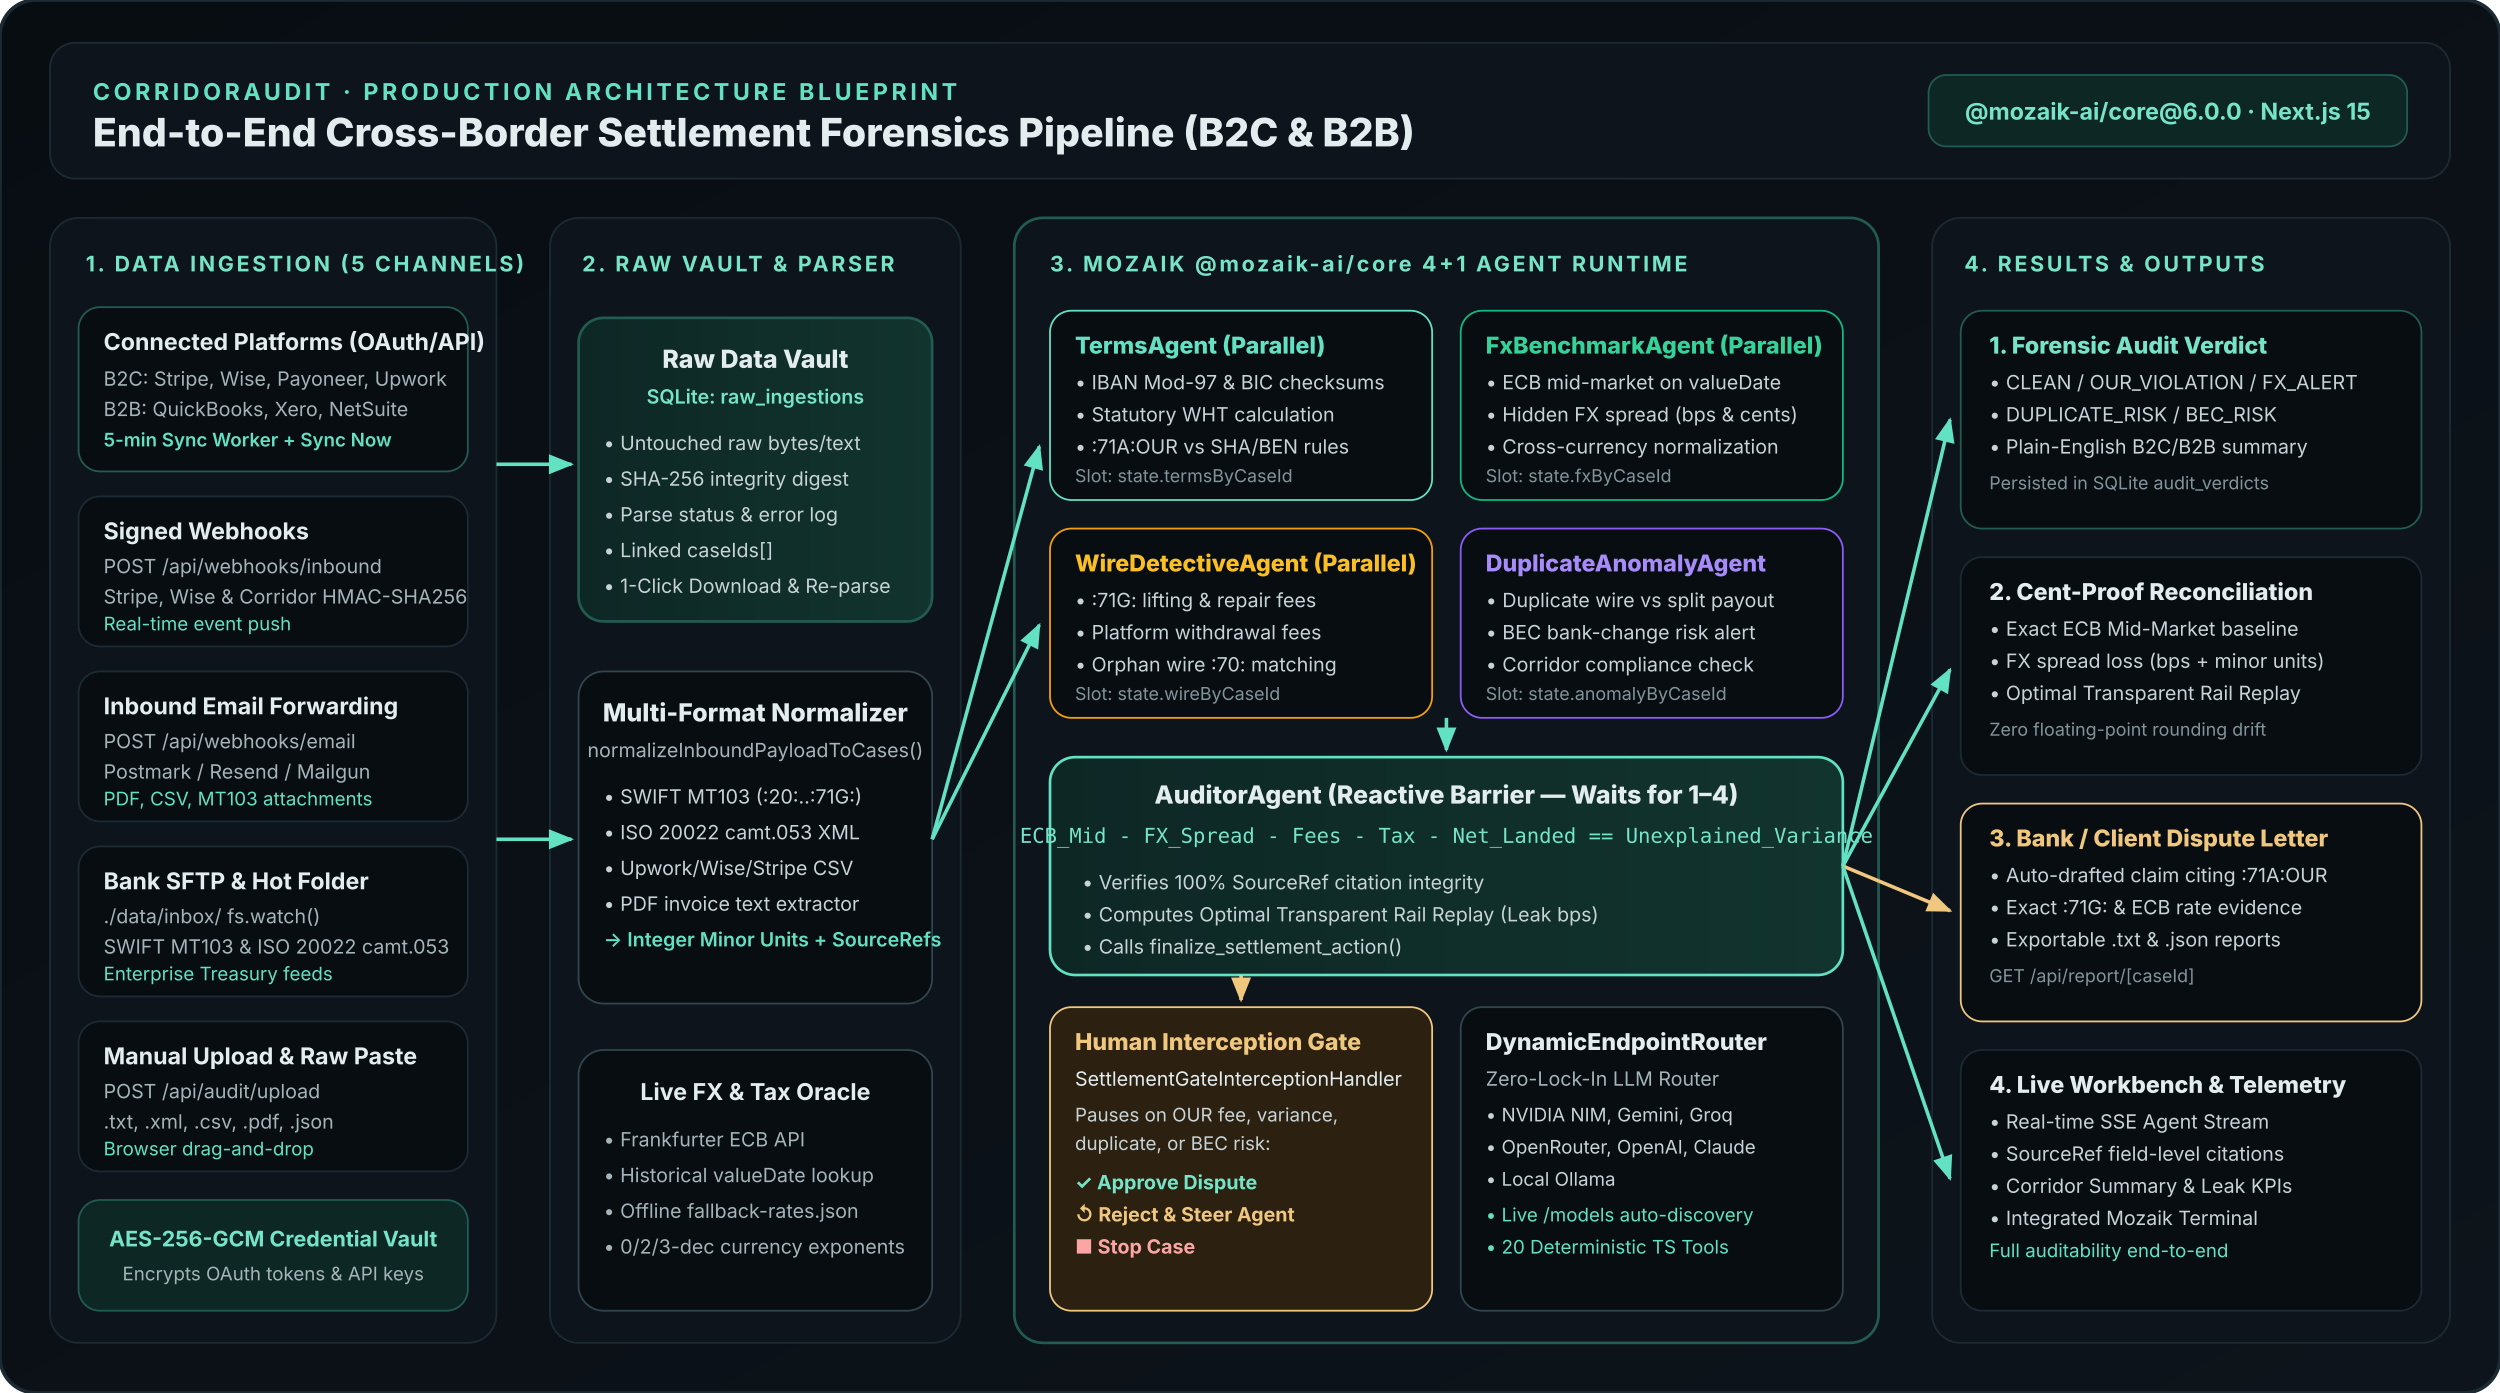
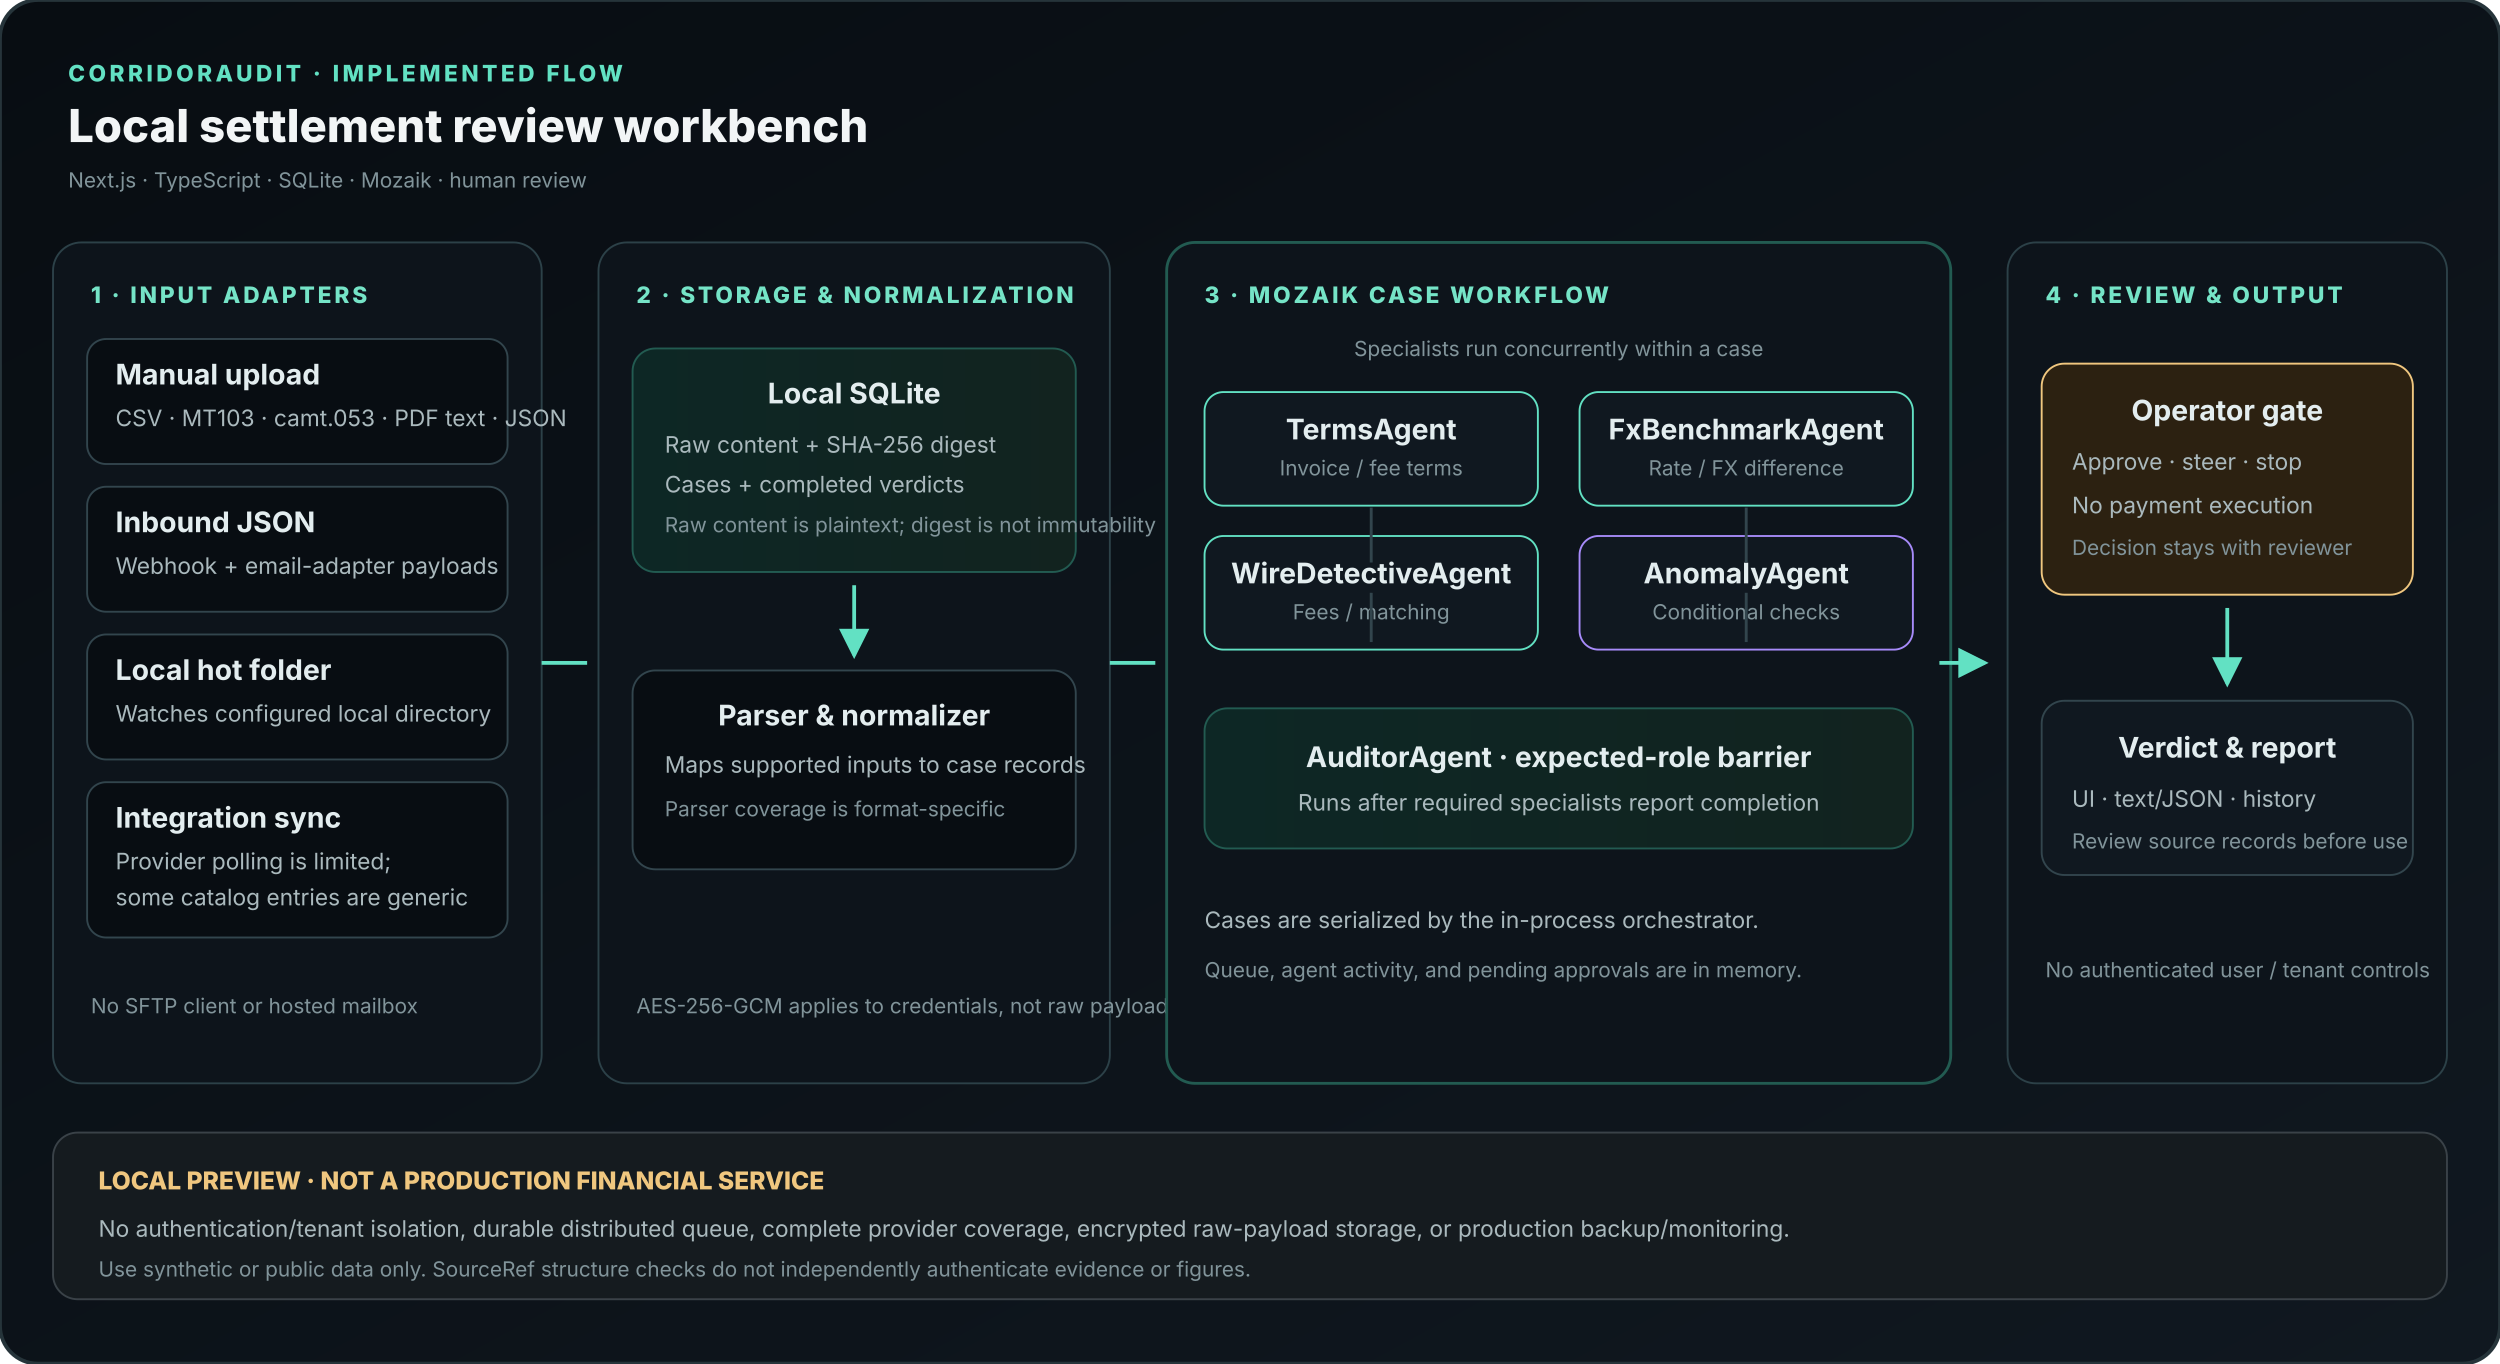
- <svg xmlns="http://www.w3.org/2000/svg" viewBox="0 0 1400 780" width="1400" height="780" font-family="Inter, Segoe UI, system-ui, sans-serif">
+ <svg xmlns="http://www.w3.org/2000/svg" viewBox="0 0 1320 720" width="1320" height="720" role="img" aria-labelledby="title description" font-family="Inter, Segoe UI, system-ui, sans-serif">
  <defs>
-     <linearGradient id="bgGrad" x1="0" y1="0" x2="1" y2="1">
-       <stop offset="0%" stop-color="#080d12" />
-       <stop offset="100%" stop-color="#0d141b" />
+     <linearGradient id="bg" x1="0" y1="0" x2="1" y2="1">
+       <stop stop-color="#080d12" />
+       <stop offset="1" stop-color="#101820" />
    </linearGradient>
-     <linearGradient id="emeraldGrad" x1="0" y1="0" x2="1" y2="0">
-       <stop offset="0%" stop-color="#0d2725" />
-       <stop offset="100%" stop-color="#12342e" />
+     <linearGradient id="card" x1="0" y1="0" x2="1" y2="0">
+       <stop stop-color="#0d2725" />
+       <stop offset="1" stop-color="#12231f" />
    </linearGradient>
-     <marker id="arrow" viewBox="0 0 10 10" refX="9" refY="5" markerWidth="7" markerHeight="7" orient="auto-start-reverse">
-       <path d="M 0 1 L 10 5 L 0 9 z" fill="#62e1c3" />
+     <marker id="arrow" markerWidth="8" markerHeight="8" refX="7" refY="4" orient="auto">
+       <path d="M0 0 8 4 0 8Z" fill="#62e1c3" />
    </marker>
-     <marker id="arrowAmber" viewBox="0 0 10 10" refX="9" refY="5" markerWidth="7" markerHeight="7" orient="auto-start-reverse">
-       <path d="M 0 1 L 10 5 L 0 9 z" fill="#f0c77f" />
-     </marker>
+     <style>
+       .label{fill:#e3edef;font-size:15px;font-weight:700}.detail{fill:#aab9bd;font-size:12px}.muted{fill:#81949a;font-size:11px}.stage{fill:#75e4c7;font-size:12px;font-weight:800;letter-spacing:1.5px}.line{stroke:#62e1c3;stroke-width:2;fill:none;marker-end:url(#arrow)}
+     </style>
  </defs>
-   <rect width="1400" height="780" rx="20" fill="url(#bgGrad)" stroke="#1c2a33" stroke-width="2" />
-   <rect x="28" y="24" width="1344" height="76" rx="14" fill="#0d141b" stroke="#1c2a33" />
-   <text x="52" y="56" fill="#62e1c3" font-size="13" font-weight="700" letter-spacing="2">CORRIDORAUDIT · PRODUCTION ARCHITECTURE BLUEPRINT</text>
-   <text x="52" y="82" fill="#e3edef" font-size="22" font-weight="800">End-to-End Cross-Border Settlement Forensics Pipeline (B2C &amp; B2B)</text>
-   <rect x="1080" y="42" width="268" height="40" rx="10" fill="#0d2725" stroke="#225b51" />
-   <text x="1214" y="67" text-anchor="middle" fill="#75e4c7" font-size="13" font-weight="700">@mozaik-ai/core@6.0.0 · Next.js 15</text>
-   <rect x="28" y="122" width="250" height="630" rx="16" fill="#0d141b" stroke="#1c2a33" />
-   <text x="48" y="152" fill="#75e4c7" font-size="12" font-weight="700" letter-spacing="1.5">1. DATA INGESTION (5 CHANNELS)</text>
-   <rect x="44" y="172" width="218" height="92" rx="12" fill="#080d12" stroke="#225b51" />
-   <text x="58" y="196" fill="#e3edef" font-size="13" font-weight="700">Connected Platforms (OAuth/API)</text>
-   <text x="58" y="216" fill="#a4b4b8" font-size="11">B2C: Stripe, Wise, Payoneer, Upwork</text>
-   <text x="58" y="233" fill="#a4b4b8" font-size="11">B2B: QuickBooks, Xero, NetSuite</text>
-   <text x="58" y="250" fill="#62e1c3" font-size="10.5" font-weight="600">5-min Sync Worker + Sync Now</text>
-   <rect x="44" y="278" width="218" height="84" rx="12" fill="#080d12" stroke="#1c2a33" />
-   <text x="58" y="302" fill="#e3edef" font-size="13" font-weight="700">Signed Webhooks</text>
-   <text x="58" y="321" fill="#a4b4b8" font-size="11">POST /api/webhooks/inbound</text>
-   <text x="58" y="338" fill="#a4b4b8" font-size="11">Stripe, Wise &amp; Corridor HMAC-SHA256</text>
-   <text x="58" y="353" fill="#62e1c3" font-size="10.5">Real-time event push</text>
-   <rect x="44" y="376" width="218" height="84" rx="12" fill="#080d12" stroke="#1c2a33" />
-   <text x="58" y="400" fill="#e3edef" font-size="13" font-weight="700">Inbound Email Forwarding</text>
-   <text x="58" y="419" fill="#a4b4b8" font-size="11">POST /api/webhooks/email</text>
-   <text x="58" y="436" fill="#a4b4b8" font-size="11">Postmark / Resend / Mailgun</text>
-   <text x="58" y="451" fill="#62e1c3" font-size="10.5">PDF, CSV, MT103 attachments</text>
-   <rect x="44" y="474" width="218" height="84" rx="12" fill="#080d12" stroke="#1c2a33" />
-   <text x="58" y="498" fill="#e3edef" font-size="13" font-weight="700">Bank SFTP &amp; Hot Folder</text>
-   <text x="58" y="517" fill="#a4b4b8" font-size="11">./data/inbox/ fs.watch()</text>
-   <text x="58" y="534" fill="#a4b4b8" font-size="11">SWIFT MT103 &amp; ISO 20022 camt.053</text>
-   <text x="58" y="549" fill="#62e1c3" font-size="10.5">Enterprise Treasury feeds</text>
-   <rect x="44" y="572" width="218" height="84" rx="12" fill="#080d12" stroke="#1c2a33" />
-   <text x="58" y="596" fill="#e3edef" font-size="13" font-weight="700">Manual Upload &amp; Raw Paste</text>
-   <text x="58" y="615" fill="#a4b4b8" font-size="11">POST /api/audit/upload</text>
-   <text x="58" y="632" fill="#a4b4b8" font-size="11">.txt, .xml, .csv, .pdf, .json</text>
-   <text x="58" y="647" fill="#62e1c3" font-size="10.5">Browser drag-and-drop</text>
-   <rect x="44" y="672" width="218" height="62" rx="12" fill="#0d2725" stroke="#225b51" />
-   <text x="153" y="698" text-anchor="middle" fill="#75e4c7" font-size="12" font-weight="700">AES-256-GCM Credential Vault</text>
-   <text x="153" y="717" text-anchor="middle" fill="#a4b4b8" font-size="10.5">Encrypts OAuth tokens &amp; API keys</text>
-   <rect x="308" y="122" width="230" height="630" rx="16" fill="#0d141b" stroke="#1c2a33" />
-   <text x="326" y="152" fill="#75e4c7" font-size="12" font-weight="700" letter-spacing="1.5">2. RAW VAULT &amp; PARSER</text>
-   <rect x="324" y="178" width="198" height="170" rx="14" fill="url(#emeraldGrad)" stroke="#225b51" stroke-width="1.5" />
-   <text x="423" y="206" text-anchor="middle" fill="#e3edef" font-size="14" font-weight="800">Raw Data Vault</text>
-   <text x="423" y="226" text-anchor="middle" fill="#75e4c7" font-size="11" font-weight="600">SQLite: raw_ingestions</text>
-   <text x="338" y="252" fill="#c7d3d6" font-size="11">• Untouched raw bytes/text</text>
-   <text x="338" y="272" fill="#c7d3d6" font-size="11">• SHA-256 integrity digest</text>
-   <text x="338" y="292" fill="#c7d3d6" font-size="11">• Parse status &amp; error log</text>
-   <text x="338" y="312" fill="#c7d3d6" font-size="11">• Linked caseIds[]</text>
-   <text x="338" y="332" fill="#c7d3d6" font-size="11">• 1-Click Download &amp; Re-parse</text>
-   <rect x="324" y="376" width="198" height="186" rx="14" fill="#080d12" stroke="#32454d" />
-   <text x="423" y="404" text-anchor="middle" fill="#e3edef" font-size="14" font-weight="800">Multi-Format Normalizer</text>
-   <text x="423" y="424" text-anchor="middle" fill="#a4b4b8" font-size="11">normalizeInboundPayloadToCases()</text>
-   <text x="338" y="450" fill="#c7d3d6" font-size="11">• SWIFT MT103 (:20:..:71G:)</text>
-   <text x="338" y="470" fill="#c7d3d6" font-size="11">• ISO 20022 camt.053 XML</text>
-   <text x="338" y="490" fill="#c7d3d6" font-size="11">• Upwork/Wise/Stripe CSV</text>
-   <text x="338" y="510" fill="#c7d3d6" font-size="11">• PDF invoice text extractor</text>
-   <text x="338" y="530" fill="#62e1c3" font-size="11" font-weight="600">→ Integer Minor Units + SourceRefs</text>
-   <rect x="324" y="588" width="198" height="146" rx="14" fill="#080d12" stroke="#32454d" />
-   <text x="423" y="616" text-anchor="middle" fill="#e3edef" font-size="13" font-weight="700">Live FX &amp; Tax Oracle</text>
-   <text x="338" y="642" fill="#a4b4b8" font-size="11">• Frankfurter ECB API</text>
-   <text x="338" y="662" fill="#a4b4b8" font-size="11">• Historical valueDate lookup</text>
-   <text x="338" y="682" fill="#a4b4b8" font-size="11">• Offline fallback-rates.json</text>
-   <text x="338" y="702" fill="#a4b4b8" font-size="11">• 0/2/3-dec currency exponents</text>
-   <rect x="568" y="122" width="484" height="630" rx="16" fill="#0d141b" stroke="#225b51" stroke-width="1.5" />
-   <text x="588" y="152" fill="#75e4c7" font-size="12" font-weight="700" letter-spacing="1.5">3. MOZAIK @mozaik-ai/core 4+1 AGENT RUNTIME</text>
-   <rect x="588" y="174" width="214" height="106" rx="12" fill="#080d12" stroke="#62e1c3" />
-   <text x="602" y="198" fill="#62e1c3" font-size="13" font-weight="800">TermsAgent (Parallel)</text>
-   <text x="602" y="218" fill="#c7d3d6" font-size="11">• IBAN Mod-97 &amp; BIC checksums</text>
-   <text x="602" y="236" fill="#c7d3d6" font-size="11">• Statutory WHT calculation</text>
-   <text x="602" y="254" fill="#c7d3d6" font-size="11">• :71A:OUR vs SHA/BEN rules</text>
-   <text x="602" y="270" fill="#81949a" font-size="10">Slot: state.termsByCaseId</text>
-   <rect x="818" y="174" width="214" height="106" rx="12" fill="#080d12" stroke="#10b981" />
-   <text x="832" y="198" fill="#34d399" font-size="13" font-weight="800">FxBenchmarkAgent (Parallel)</text>
-   <text x="832" y="218" fill="#c7d3d6" font-size="11">• ECB mid-market on valueDate</text>
-   <text x="832" y="236" fill="#c7d3d6" font-size="11">• Hidden FX spread (bps &amp; cents)</text>
-   <text x="832" y="254" fill="#c7d3d6" font-size="11">• Cross-currency normalization</text>
-   <text x="832" y="270" fill="#81949a" font-size="10">Slot: state.fxByCaseId</text>
-   <rect x="588" y="296" width="214" height="106" rx="12" fill="#080d12" stroke="#f59e0b" />
-   <text x="602" y="320" fill="#fbbf24" font-size="13" font-weight="800">WireDetectiveAgent (Parallel)</text>
-   <text x="602" y="340" fill="#c7d3d6" font-size="11">• :71G: lifting &amp; repair fees</text>
-   <text x="602" y="358" fill="#c7d3d6" font-size="11">• Platform withdrawal fees</text>
-   <text x="602" y="376" fill="#c7d3d6" font-size="11">• Orphan wire :70: matching</text>
-   <text x="602" y="392" fill="#81949a" font-size="10">Slot: state.wireByCaseId</text>
-   <rect x="818" y="296" width="214" height="106" rx="12" fill="#080d12" stroke="#8b5cf6" />
-   <text x="832" y="320" fill="#a78bfa" font-size="13" font-weight="800">DuplicateAnomalyAgent</text>
-   <text x="832" y="340" fill="#c7d3d6" font-size="11">• Duplicate wire vs split payout</text>
-   <text x="832" y="358" fill="#c7d3d6" font-size="11">• BEC bank-change risk alert</text>
-   <text x="832" y="376" fill="#c7d3d6" font-size="11">• Corridor compliance check</text>
-   <text x="832" y="392" fill="#81949a" font-size="10">Slot: state.anomalyByCaseId</text>
-   <rect x="588" y="424" width="444" height="122" rx="14" fill="url(#emeraldGrad)" stroke="#62e1c3" stroke-width="1.5" />
-   <text x="810" y="450" text-anchor="middle" fill="#e3edef" font-size="14" font-weight="800">AuditorAgent (Reactive Barrier — Waits for 1–4)</text>
-   <text x="810" y="472" text-anchor="middle" fill="#75e4c7" font-size="11.5" font-family="JetBrains Mono, monospace">ECB_Mid - FX_Spread - Fees - Tax - Net_Landed == Unexplained_Variance</text>
-   <text x="606" y="498" fill="#c7d3d6" font-size="11">• Verifies 100% SourceRef citation integrity</text>
-   <text x="606" y="516" fill="#c7d3d6" font-size="11">• Computes Optimal Transparent Rail Replay (Leak bps)</text>
-   <text x="606" y="534" fill="#c7d3d6" font-size="11">• Calls finalize_settlement_action()</text>
-   <rect x="588" y="564" width="214" height="170" rx="12" fill="#2c2111" stroke="#f0c77f" />
-   <text x="602" y="588" fill="#f0c77f" font-size="13" font-weight="800">Human Interception Gate</text>
-   <text x="602" y="608" fill="#e3edef" font-size="11">SettlementGateInterceptionHandler</text>
-   <text x="602" y="628" fill="#c7d3d6" font-size="10.5">Pauses on OUR fee, variance,</text>
-   <text x="602" y="644" fill="#c7d3d6" font-size="10.5">duplicate, or BEC risk:</text>
-   <text x="602" y="666" fill="#75e4c7" font-size="11" font-weight="700">✓ Approve Dispute</text>
-   <text x="602" y="684" fill="#f0c77f" font-size="11" font-weight="700">↺ Reject &amp; Steer Agent</text>
-   <text x="602" y="702" fill="#fca5a5" font-size="11" font-weight="700">■ Stop Case</text>
-   <rect x="818" y="564" width="214" height="170" rx="12" fill="#080d12" stroke="#32454d" />
-   <text x="832" y="588" fill="#e3edef" font-size="13" font-weight="800">DynamicEndpointRouter</text>
-   <text x="832" y="608" fill="#a4b4b8" font-size="11">Zero-Lock-In LLM Router</text>
-   <text x="832" y="628" fill="#c7d3d6" font-size="10.5">• NVIDIA NIM, Gemini, Groq</text>
-   <text x="832" y="646" fill="#c7d3d6" font-size="10.5">• OpenRouter, OpenAI, Claude</text>
-   <text x="832" y="664" fill="#c7d3d6" font-size="10.5">• Local Ollama</text>
-   <text x="832" y="684" fill="#62e1c3" font-size="10.5">• Live /models auto-discovery</text>
-   <text x="832" y="702" fill="#62e1c3" font-size="10.5">• 20 Deterministic TS Tools</text>
-   <rect x="1082" y="122" width="290" height="630" rx="16" fill="#0d141b" stroke="#1c2a33" />
-   <text x="1100" y="152" fill="#75e4c7" font-size="12" font-weight="700" letter-spacing="1.5">4. RESULTS &amp; OUTPUTS</text>
-   <rect x="1098" y="174" width="258" height="122" rx="12" fill="#080d12" stroke="#225b51" />
-   <text x="1114" y="198" fill="#75e4c7" font-size="13" font-weight="800">1. Forensic Audit Verdict</text>
-   <text x="1114" y="218" fill="#c7d3d6" font-size="11">• CLEAN / OUR_VIOLATION / FX_ALERT</text>
-   <text x="1114" y="236" fill="#c7d3d6" font-size="11">• DUPLICATE_RISK / BEC_RISK</text>
-   <text x="1114" y="254" fill="#c7d3d6" font-size="11">• Plain-English B2C/B2B summary</text>
-   <text x="1114" y="274" fill="#81949a" font-size="10">Persisted in SQLite audit_verdicts</text>
-   <rect x="1098" y="312" width="258" height="122" rx="12" fill="#080d12" stroke="#1c2a33" />
-   <text x="1114" y="336" fill="#e3edef" font-size="13" font-weight="800">2. Cent-Proof Reconciliation</text>
-   <text x="1114" y="356" fill="#c7d3d6" font-size="11">• Exact ECB Mid-Market baseline</text>
-   <text x="1114" y="374" fill="#c7d3d6" font-size="11">• FX spread loss (bps + minor units)</text>
-   <text x="1114" y="392" fill="#c7d3d6" font-size="11">• Optimal Transparent Rail Replay</text>
-   <text x="1114" y="412" fill="#81949a" font-size="10">Zero floating-point rounding drift</text>
-   <rect x="1098" y="450" width="258" height="122" rx="12" fill="#080d12" stroke="#f0c77f" />
-   <text x="1114" y="474" fill="#f0c77f" font-size="13" font-weight="800">3. Bank / Client Dispute Letter</text>
-   <text x="1114" y="494" fill="#c7d3d6" font-size="11">• Auto-drafted claim citing :71A:OUR</text>
-   <text x="1114" y="512" fill="#c7d3d6" font-size="11">• Exact :71G: &amp; ECB rate evidence</text>
-   <text x="1114" y="530" fill="#c7d3d6" font-size="11">• Exportable .txt &amp; .json reports</text>
-   <text x="1114" y="550" fill="#81949a" font-size="10">GET /api/report/[caseId]</text>
-   <rect x="1098" y="588" width="258" height="146" rx="12" fill="#080d12" stroke="#1c2a33" />
-   <text x="1114" y="612" fill="#e3edef" font-size="13" font-weight="800">4. Live Workbench &amp; Telemetry</text>
-   <text x="1114" y="632" fill="#c7d3d6" font-size="11">• Real-time SSE Agent Stream</text>
-   <text x="1114" y="650" fill="#c7d3d6" font-size="11">• SourceRef field-level citations</text>
-   <text x="1114" y="668" fill="#c7d3d6" font-size="11">• Corridor Summary &amp; Leak KPIs</text>
-   <text x="1114" y="686" fill="#c7d3d6" font-size="11">• Integrated Mozaik Terminal</text>
-   <text x="1114" y="704" fill="#62e1c3" font-size="10.5">Full auditability end-to-end</text>
-   <line x1="278" y1="260" x2="320" y2="260" stroke="#62e1c3" stroke-width="2" marker-end="url(#arrow)" />
-   <line x1="278" y1="470" x2="320" y2="470" stroke="#62e1c3" stroke-width="2" marker-end="url(#arrow)" />
-   <line x1="522" y1="470" x2="582" y2="250" stroke="#62e1c3" stroke-width="2" marker-end="url(#arrow)" />
-   <line x1="522" y1="470" x2="582" y2="350" stroke="#62e1c3" stroke-width="2" marker-end="url(#arrow)" />
-   <line x1="810" y1="402" x2="810" y2="420" stroke="#62e1c3" stroke-width="2" marker-end="url(#arrow)" />
-   <line x1="695" y1="546" x2="695" y2="560" stroke="#f0c77f" stroke-width="2" marker-end="url(#arrowAmber)" />
-   <line x1="1032" y1="485" x2="1092" y2="235" stroke="#62e1c3" stroke-width="2" marker-end="url(#arrow)" />
-   <line x1="1032" y1="485" x2="1092" y2="375" stroke="#62e1c3" stroke-width="2" marker-end="url(#arrow)" />
-   <line x1="1032" y1="485" x2="1092" y2="510" stroke="#f0c77f" stroke-width="2" marker-end="url(#arrowAmber)" />
-   <line x1="1032" y1="485" x2="1092" y2="660" stroke="#62e1c3" stroke-width="2" marker-end="url(#arrow)" />
+   <rect width="1320" height="720" rx="20" fill="url(#bg)" stroke="#26343a" stroke-width="2" />
+   <text x="36" y="43" fill="#62e1c3" font-size="12" font-weight="800" letter-spacing="1.8">CORRIDORAUDIT · IMPLEMENTED FLOW</text>
+   <text x="36" y="75" fill="#f2f5f6" font-size="24" font-weight="800">Local settlement review workbench</text>
+   <text x="36" y="99" class="muted">Next.js · TypeScript · SQLite · Mozaik · human review</text>
+   <rect x="28" y="128" width="258" height="444" rx="15" fill="#0d141b" stroke="#2c4148" />
+   <text x="48" y="160" class="stage">1 · INPUT ADAPTERS</text>
+   <rect x="46" y="179" width="222" height="66" rx="10" fill="#080d12" stroke="#32454d" />
+   <text x="61" y="203" class="label">Manual upload</text>
+   <text x="61" y="225" class="detail">CSV · MT103 · camt.053 · PDF text · JSON</text>
+   <rect x="46" y="257" width="222" height="66" rx="10" fill="#080d12" stroke="#32454d" />
+   <text x="61" y="281" class="label">Inbound JSON</text>
+   <text x="61" y="303" class="detail">Webhook + email-adapter payloads</text>
+   <rect x="46" y="335" width="222" height="66" rx="10" fill="#080d12" stroke="#32454d" />
+   <text x="61" y="359" class="label">Local hot folder</text>
+   <text x="61" y="381" class="detail">Watches configured local directory</text>
+   <rect x="46" y="413" width="222" height="82" rx="10" fill="#080d12" stroke="#32454d" />
+   <text x="61" y="437" class="label">Integration sync</text>
+   <text x="61" y="459" class="detail">Provider polling is limited;</text>
+   <text x="61" y="478" class="detail">some catalog entries are generic</text>
+   <text x="48" y="535" class="muted">No SFTP client or hosted mailbox</text>
+   <rect x="316" y="128" width="270" height="444" rx="15" fill="#0d141b" stroke="#2c4148" />
+   <text x="336" y="160" class="stage">2 · STORAGE &amp; NORMALIZATION</text>
+   <rect x="334" y="184" width="234" height="118" rx="12" fill="url(#card)" stroke="#225b51" />
+   <text x="451" y="213" text-anchor="middle" class="label">Local SQLite</text>
+   <text x="351" y="239" class="detail">Raw content + SHA-256 digest</text>
+   <text x="351" y="260" class="detail">Cases + completed verdicts</text>
+   <text x="351" y="281" class="muted">Raw content is plaintext; digest is not immutability</text>
+   <path d="M451 309v37" class="line" />
+   <rect x="334" y="354" width="234" height="105" rx="12" fill="#080d12" stroke="#32454d" />
+   <text x="451" y="383" text-anchor="middle" class="label">Parser &amp; normalizer</text>
+   <text x="351" y="408" class="detail">Maps supported inputs to case records</text>
+   <text x="351" y="431" class="muted">Parser coverage is format-specific</text>
+   <text x="336" y="535" class="muted">AES-256-GCM applies to credentials, not raw payloads</text>
+   <rect x="616" y="128" width="414" height="444" rx="15" fill="#0d141b" stroke="#225b51" stroke-width="1.5" />
+   <text x="636" y="160" class="stage">3 · MOZAIK CASE WORKFLOW</text>
+   <text x="823" y="188" text-anchor="middle" class="muted">Specialists run concurrently within a case</text>
+   <rect x="636" y="207" width="176" height="60" rx="10" fill="#101820" stroke="#62e1c3" />
+   <text x="724" y="232" text-anchor="middle" class="label">TermsAgent</text>
+   <text x="724" y="251" text-anchor="middle" class="muted">Invoice / fee terms</text>
+   <rect x="834" y="207" width="176" height="60" rx="10" fill="#101820" stroke="#62e1c3" />
+   <text x="922" y="232" text-anchor="middle" class="label">FxBenchmarkAgent</text>
+   <text x="922" y="251" text-anchor="middle" class="muted">Rate / FX difference</text>
+   <rect x="636" y="283" width="176" height="60" rx="10" fill="#101820" stroke="#62e1c3" />
+   <text x="724" y="308" text-anchor="middle" class="label">WireDetectiveAgent</text>
+   <text x="724" y="327" text-anchor="middle" class="muted">Fees / matching</text>
+   <rect x="834" y="283" width="176" height="60" rx="10" fill="#101820" stroke="#a78bfa" />
+   <text x="922" y="308" text-anchor="middle" class="label">AnomalyAgent</text>
+   <text x="922" y="327" text-anchor="middle" class="muted">Conditional checks</text>
+   <path d="M724 268v29m198-29v29m-198 16v26m198-26v26" stroke="#32454d" stroke-width="1.5" fill="none" />
+   <rect x="636" y="374" width="374" height="74" rx="12" fill="url(#card)" stroke="#225b51" />
+   <text x="823" y="405" text-anchor="middle" class="label">AuditorAgent · expected-role barrier</text>
+   <text x="823" y="428" text-anchor="middle" class="detail">Runs after required specialists report completion</text>
+   <text x="636" y="490" class="detail">Cases are serialized by the in-process orchestrator.</text>
+   <text x="636" y="516" class="muted">Queue, agent activity, and pending approvals are in memory.</text>
+   <rect x="1060" y="128" width="232" height="444" rx="15" fill="#0d141b" stroke="#2c4148" />
+   <text x="1080" y="160" class="stage">4 · REVIEW &amp; OUTPUT</text>
+   <rect x="1078" y="192" width="196" height="122" rx="12" fill="#2c2111" stroke="#f0c77f" />
+   <text x="1176" y="222" text-anchor="middle" class="label">Operator gate</text>
+   <text x="1094" y="248" class="detail">Approve · steer · stop</text>
+   <text x="1094" y="271" class="detail">No payment execution</text>
+   <text x="1094" y="293" class="muted">Decision stays with reviewer</text>
+   <path d="M1176 321v40" class="line" />
+   <rect x="1078" y="370" width="196" height="92" rx="12" fill="#101820" stroke="#32454d" />
+   <text x="1176" y="400" text-anchor="middle" class="label">Verdict &amp; report</text>
+   <text x="1094" y="426" class="detail">UI · text/JSON · history</text>
+   <text x="1094" y="448" class="muted">Review source records before use</text>
+   <text x="1080" y="516" class="muted">No authenticated user / tenant controls</text>
+   <path d="M286 350h24m276 0h24m414 0h24" class="line" />
+   <rect x="28" y="598" width="1264" height="88" rx="13" fill="#151b1f" stroke="#3a4248" />
+   <text x="52" y="628" fill="#f0c77f" font-size="13" font-weight="800">LOCAL PREVIEW · NOT A PRODUCTION FINANCIAL SERVICE</text>
+   <text x="52" y="653" class="detail">No authentication/tenant isolation, durable distributed queue, complete provider coverage, encrypted raw-payload storage, or production backup/monitoring.</text>
+   <text x="52" y="674" class="muted">Use synthetic or public data only. SourceRef structure checks do not independently authenticate evidence or figures.</text>
</svg>
